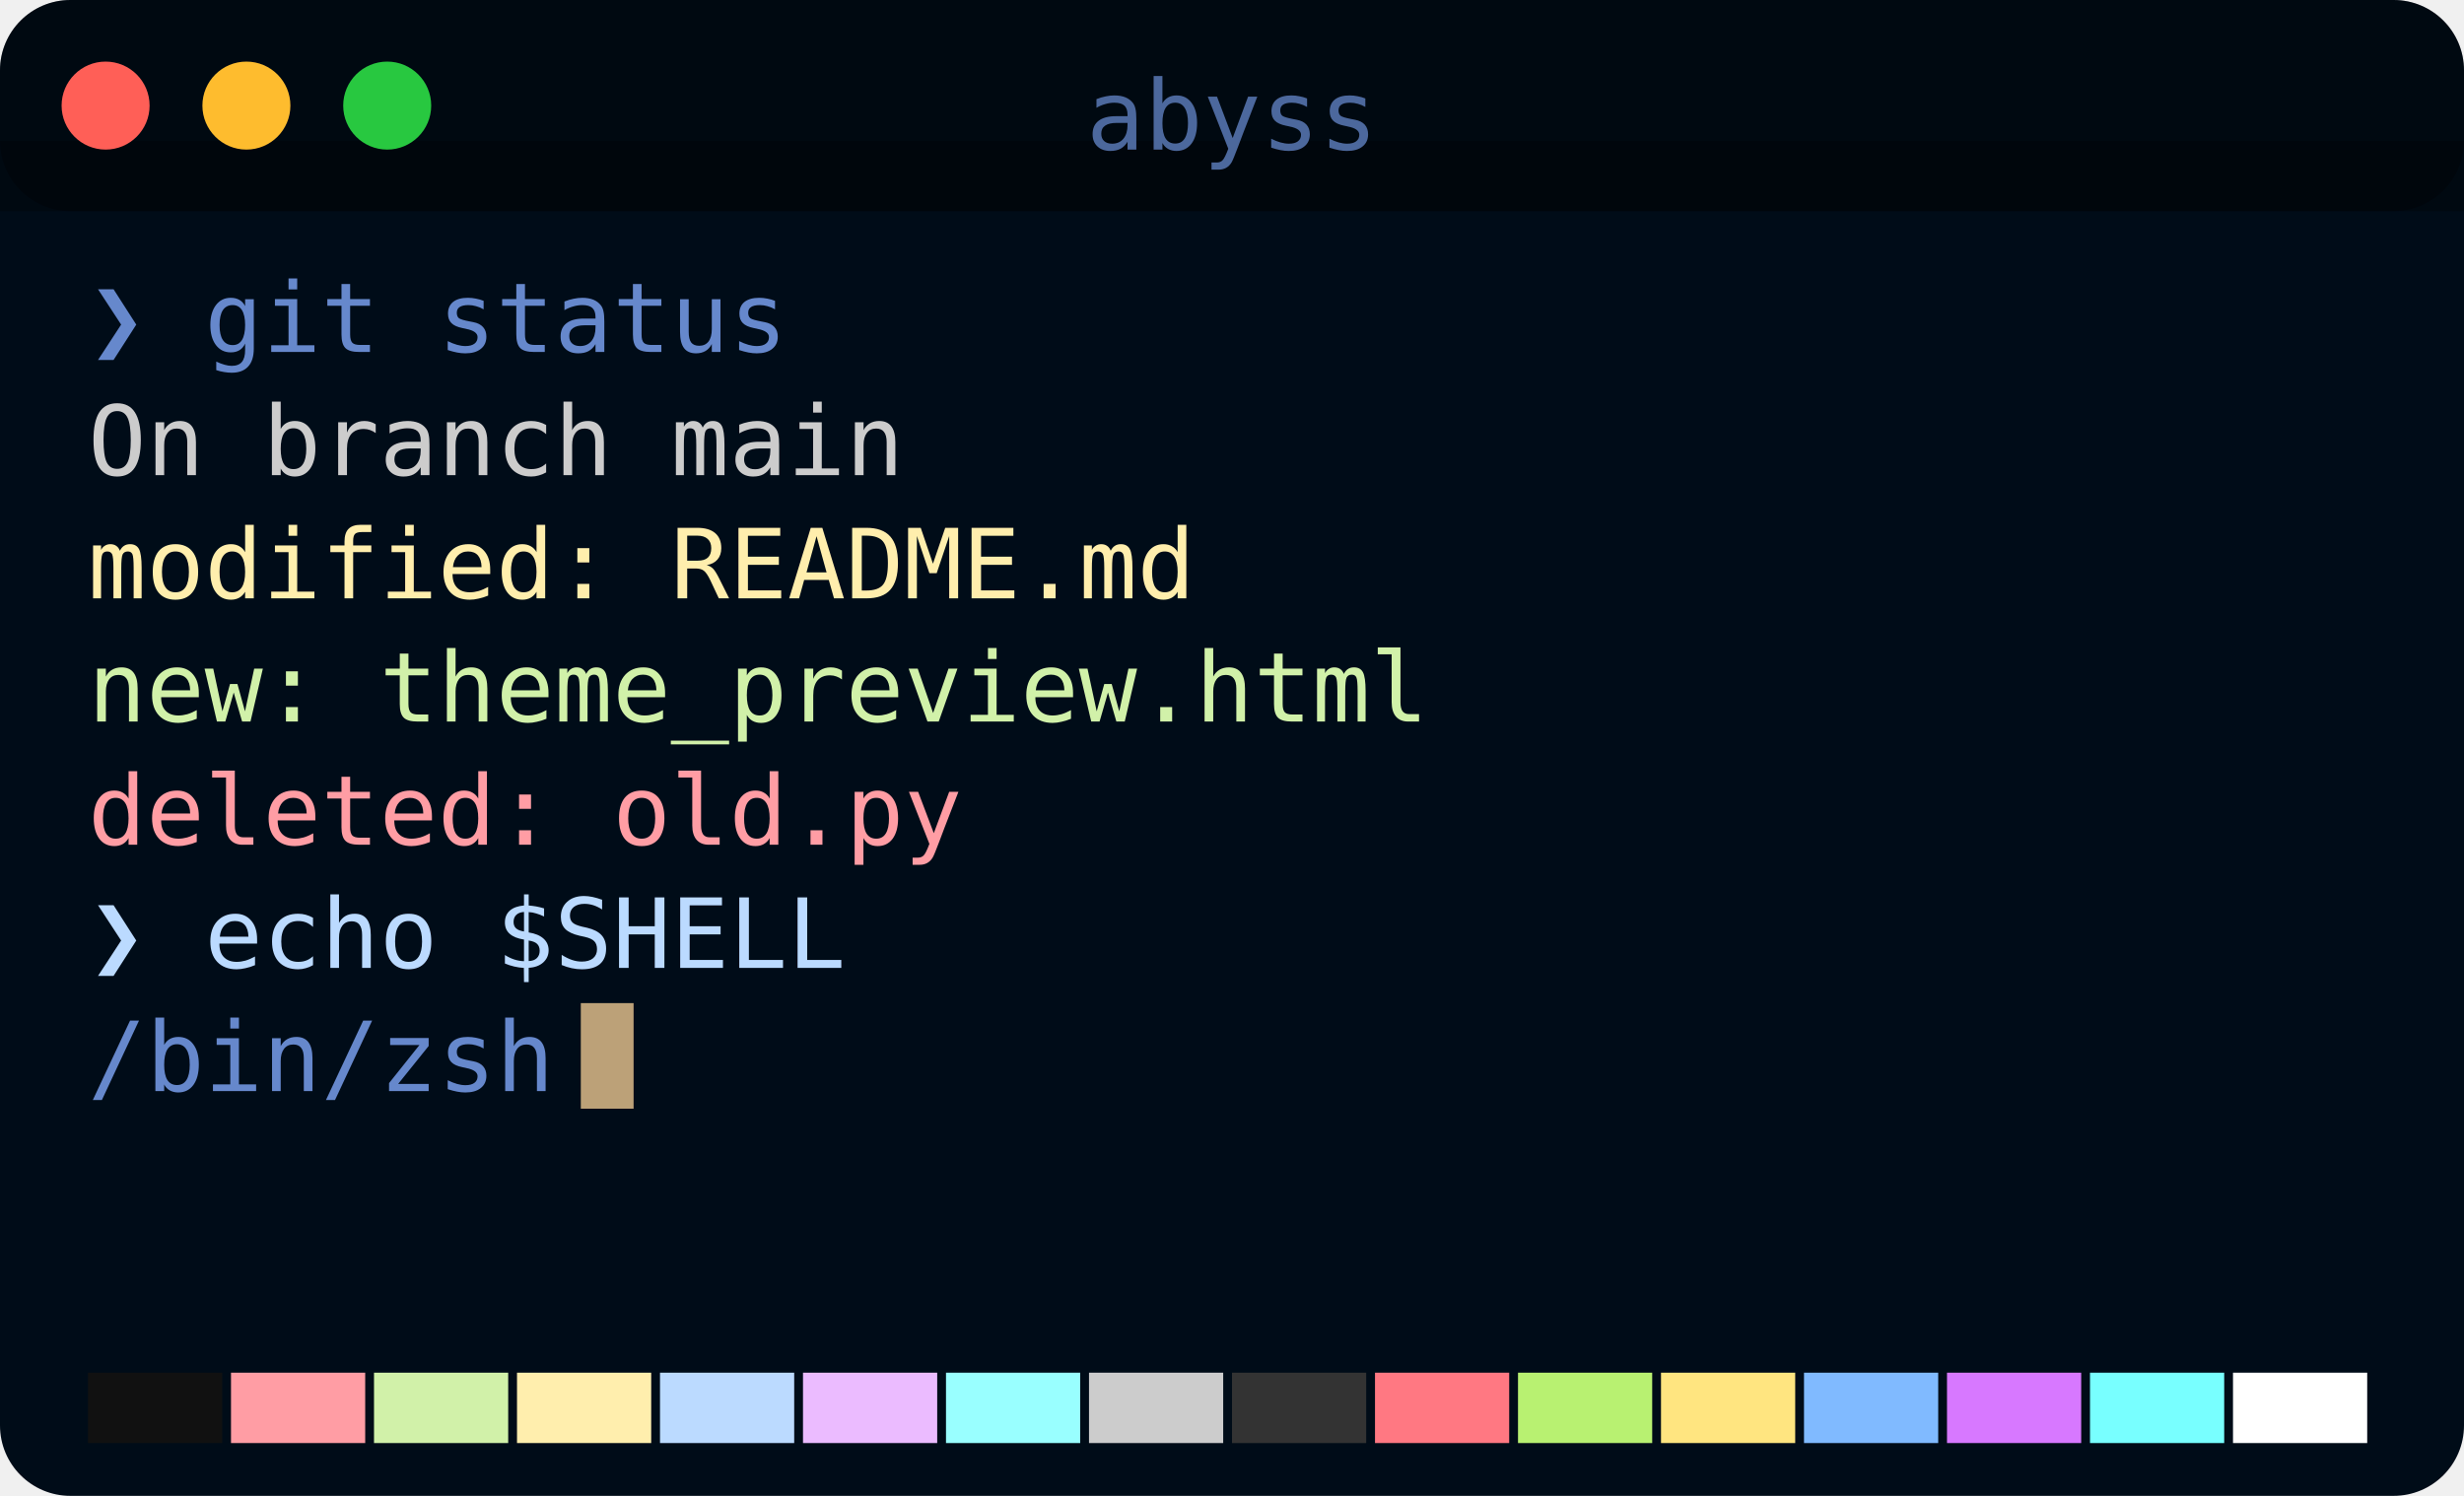
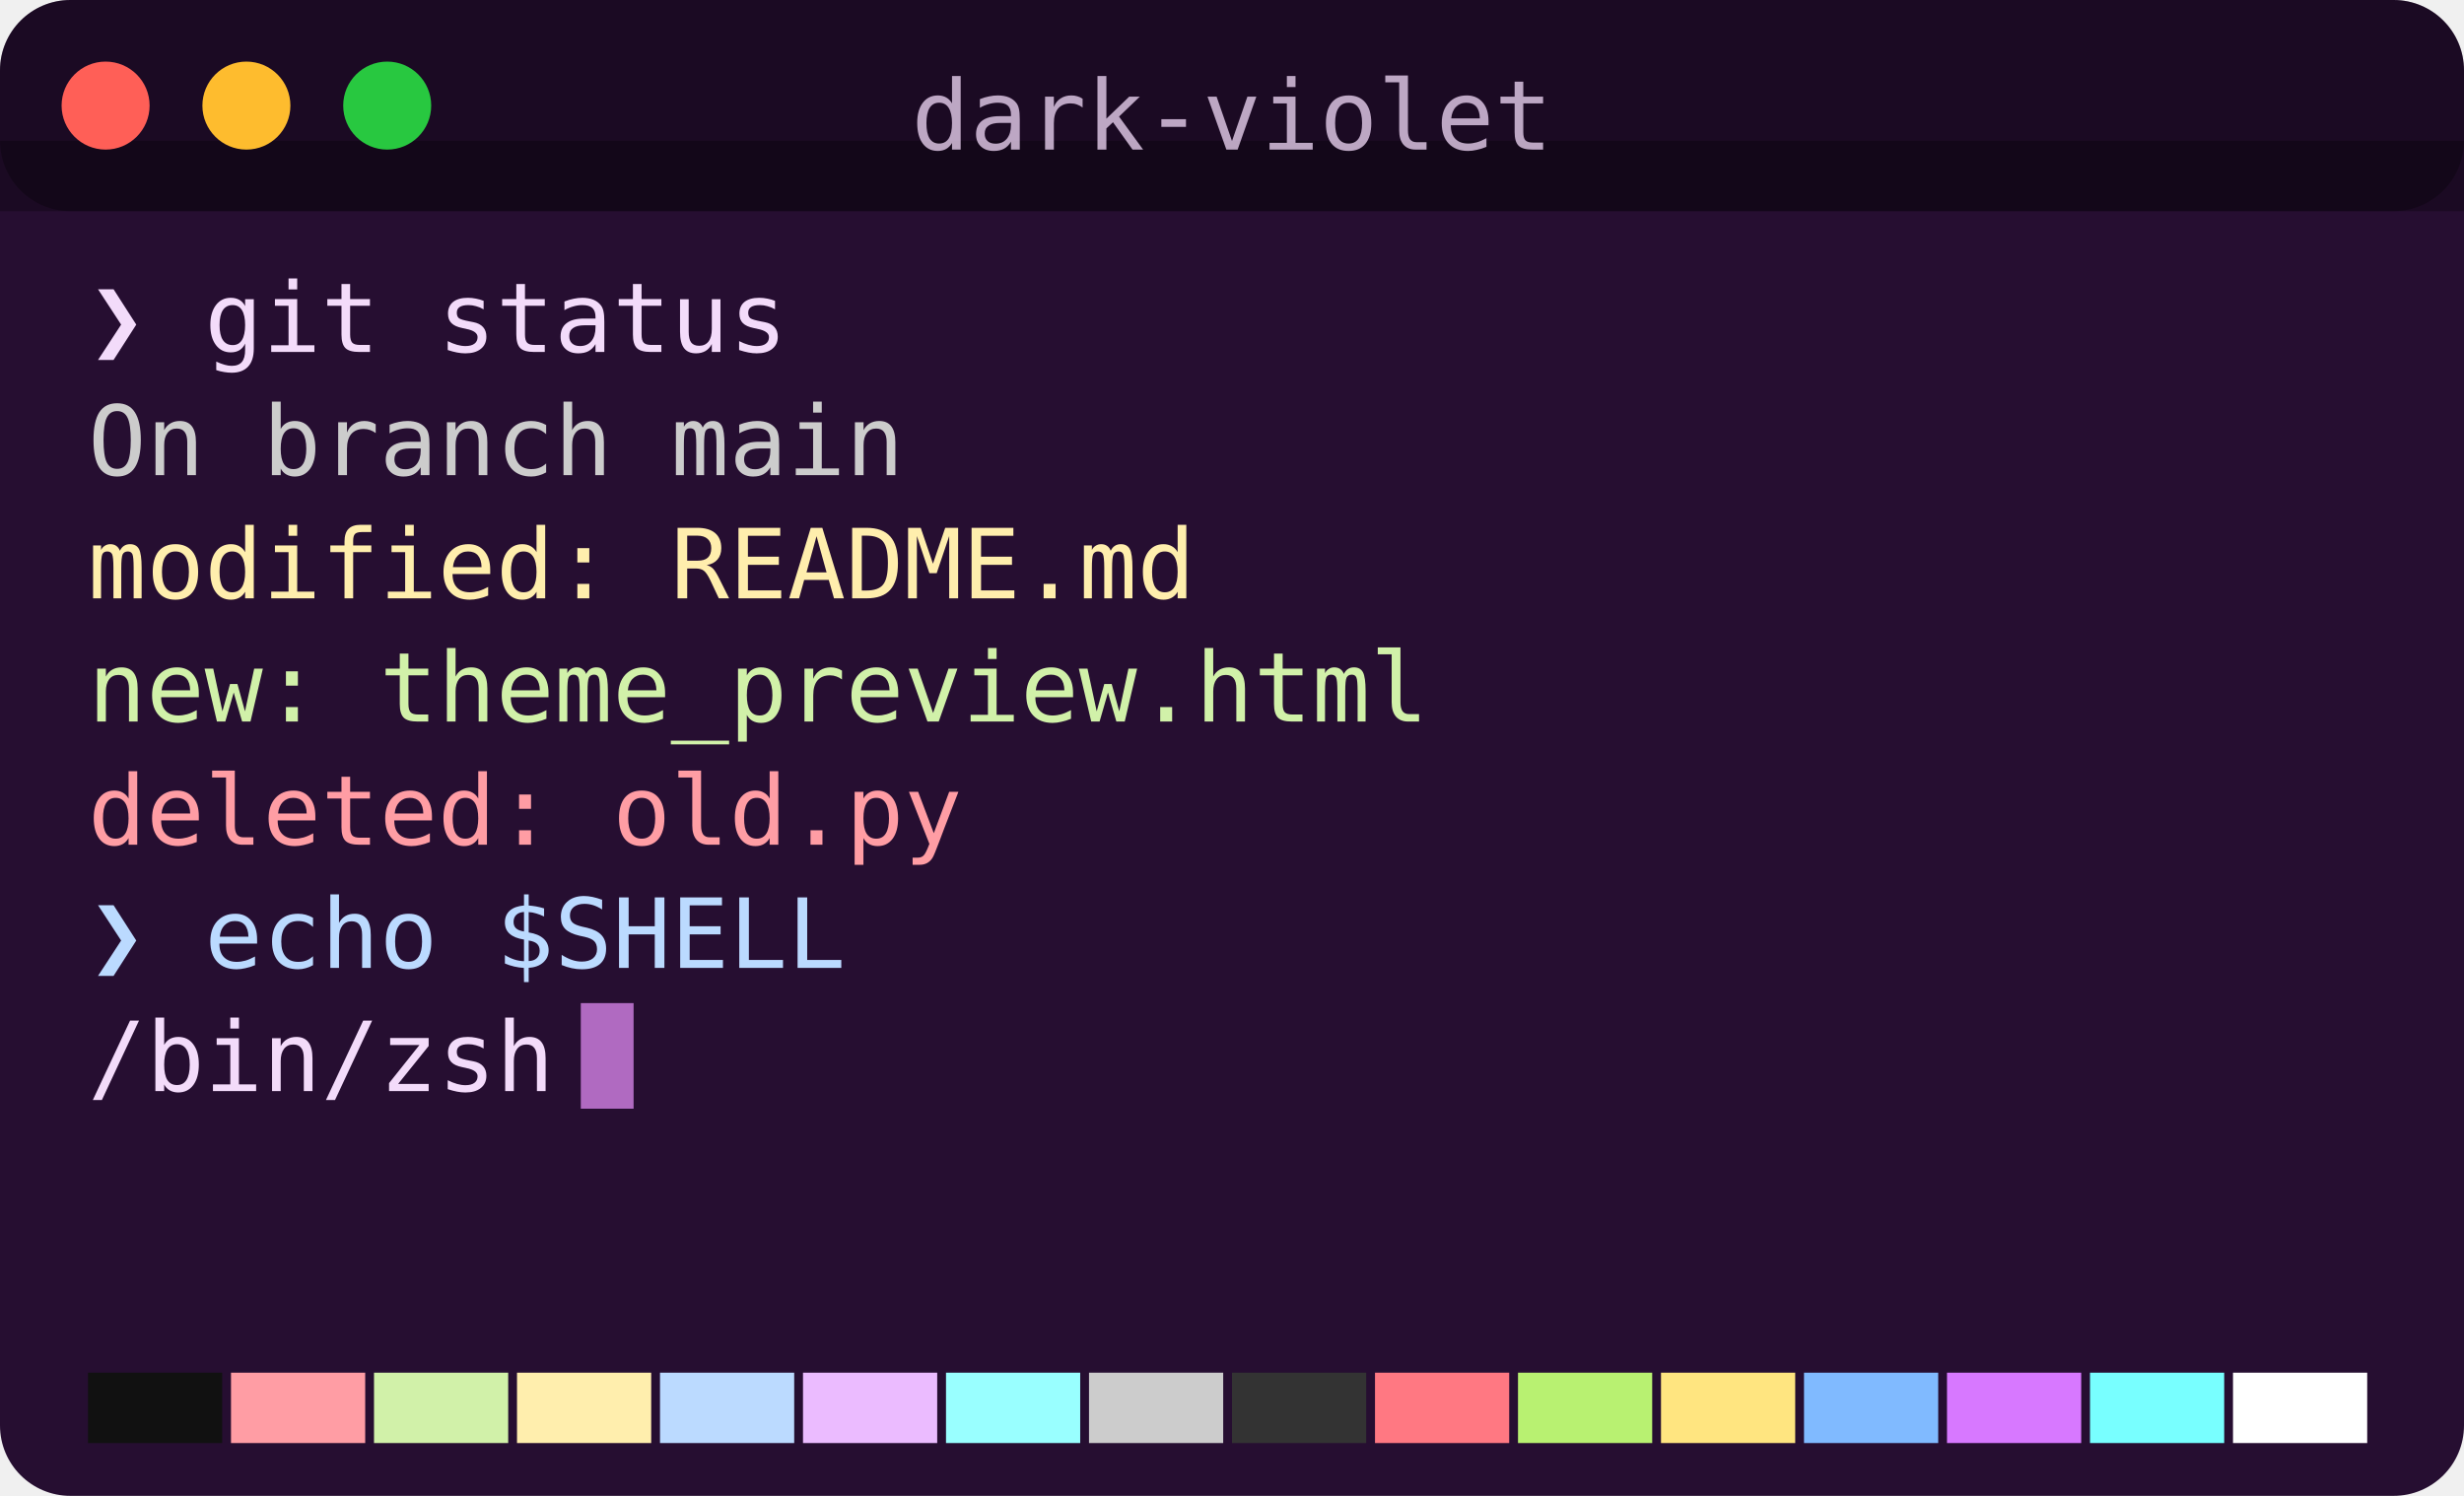
<svg xmlns="http://www.w3.org/2000/svg" width="280" height="170" viewBox="0 0 280 170">
-   <rect width="280" height="170" rx="8" fill="#000c18" />
+   <rect width="280" height="170" rx="8" fill="#260e31" />
  <rect width="280" height="24" rx="8" fill="#000000" fill-opacity="0.28" />
  <rect y="16" width="280" height="8" fill="#000000" fill-opacity="0.28" />
  <circle cx="12" cy="12.0" r="5" fill="#ff5f57" />
  <circle cx="28" cy="12.0" r="5" fill="#febc2e" />
  <circle cx="44" cy="12.0" r="5" fill="#28c840" />
-   <text x="140.0" y="17" fill="#6688cc" opacity="0.75" font-size="11" text-anchor="middle" font-family="ui-monospace, SFMono-Regular, Menlo, Consolas, monospace">abyss</text>
-   <text x="10" y="40" fill="#6688cc" font-size="11" font-family="ui-monospace, SFMono-Regular, Menlo, Consolas, monospace">❯ git status</text>
+   <text x="140.0" y="17" fill="#f3dbfa" opacity="0.75" font-size="11" text-anchor="middle" font-family="ui-monospace, SFMono-Regular, Menlo, Consolas, monospace">dark-violet</text>
+   <text x="10" y="40" fill="#f3dbfa" font-size="11" font-family="ui-monospace, SFMono-Regular, Menlo, Consolas, monospace">❯ git status</text>
  <text x="10" y="54" fill="#cccccc" font-size="11" font-family="ui-monospace, SFMono-Regular, Menlo, Consolas, monospace">On branch main</text>
  <text x="10" y="68" fill="#ffeead" font-size="11" font-family="ui-monospace, SFMono-Regular, Menlo, Consolas, monospace">  modified: README.md</text>
  <text x="10" y="82" fill="#d1f1a9" font-size="11" font-family="ui-monospace, SFMono-Regular, Menlo, Consolas, monospace">  new:      theme_preview.html</text>
  <text x="10" y="96" fill="#ff9da4" font-size="11" font-family="ui-monospace, SFMono-Regular, Menlo, Consolas, monospace">  deleted:  old.py</text>
  <text x="10" y="110" fill="#bbdaff" font-size="11" font-family="ui-monospace, SFMono-Regular, Menlo, Consolas, monospace">❯ echo $SHELL</text>
-   <text x="10" y="124" fill="#6688cc" font-size="11" font-family="ui-monospace, SFMono-Regular, Menlo, Consolas, monospace">/bin/zsh</text>
-   <rect x="66" y="114" width="6" height="12" fill="#ddbb88" opacity="0.85" />
+   <text x="10" y="124" fill="#f3dbfa" font-size="11" font-family="ui-monospace, SFMono-Regular, Menlo, Consolas, monospace">/bin/zsh</text>
+   <rect x="66" y="114" width="6" height="12" fill="#c87adb" opacity="0.85" />
  <rect x="10.00" y="156" width="15.25" height="8" fill="#111111" />
  <rect x="26.25" y="156" width="15.25" height="8" fill="#ff9da4" />
  <rect x="42.50" y="156" width="15.25" height="8" fill="#d1f1a9" />
  <rect x="58.75" y="156" width="15.25" height="8" fill="#ffeead" />
  <rect x="75.00" y="156" width="15.25" height="8" fill="#bbdaff" />
  <rect x="91.25" y="156" width="15.25" height="8" fill="#ebbbff" />
  <rect x="107.50" y="156" width="15.25" height="8" fill="#99ffff" />
  <rect x="123.75" y="156" width="15.25" height="8" fill="#cccccc" />
  <rect x="140.00" y="156" width="15.25" height="8" fill="#333333" />
  <rect x="156.25" y="156" width="15.25" height="8" fill="#ff7882" />
  <rect x="172.50" y="156" width="15.25" height="8" fill="#b8f171" />
  <rect x="188.75" y="156" width="15.25" height="8" fill="#ffe580" />
  <rect x="205.00" y="156" width="15.25" height="8" fill="#80baff" />
  <rect x="221.25" y="156" width="15.25" height="8" fill="#d778ff" />
  <rect x="237.50" y="156" width="15.25" height="8" fill="#78ffff" />
  <rect x="253.75" y="156" width="15.25" height="8" fill="#ffffff" />
</svg>
